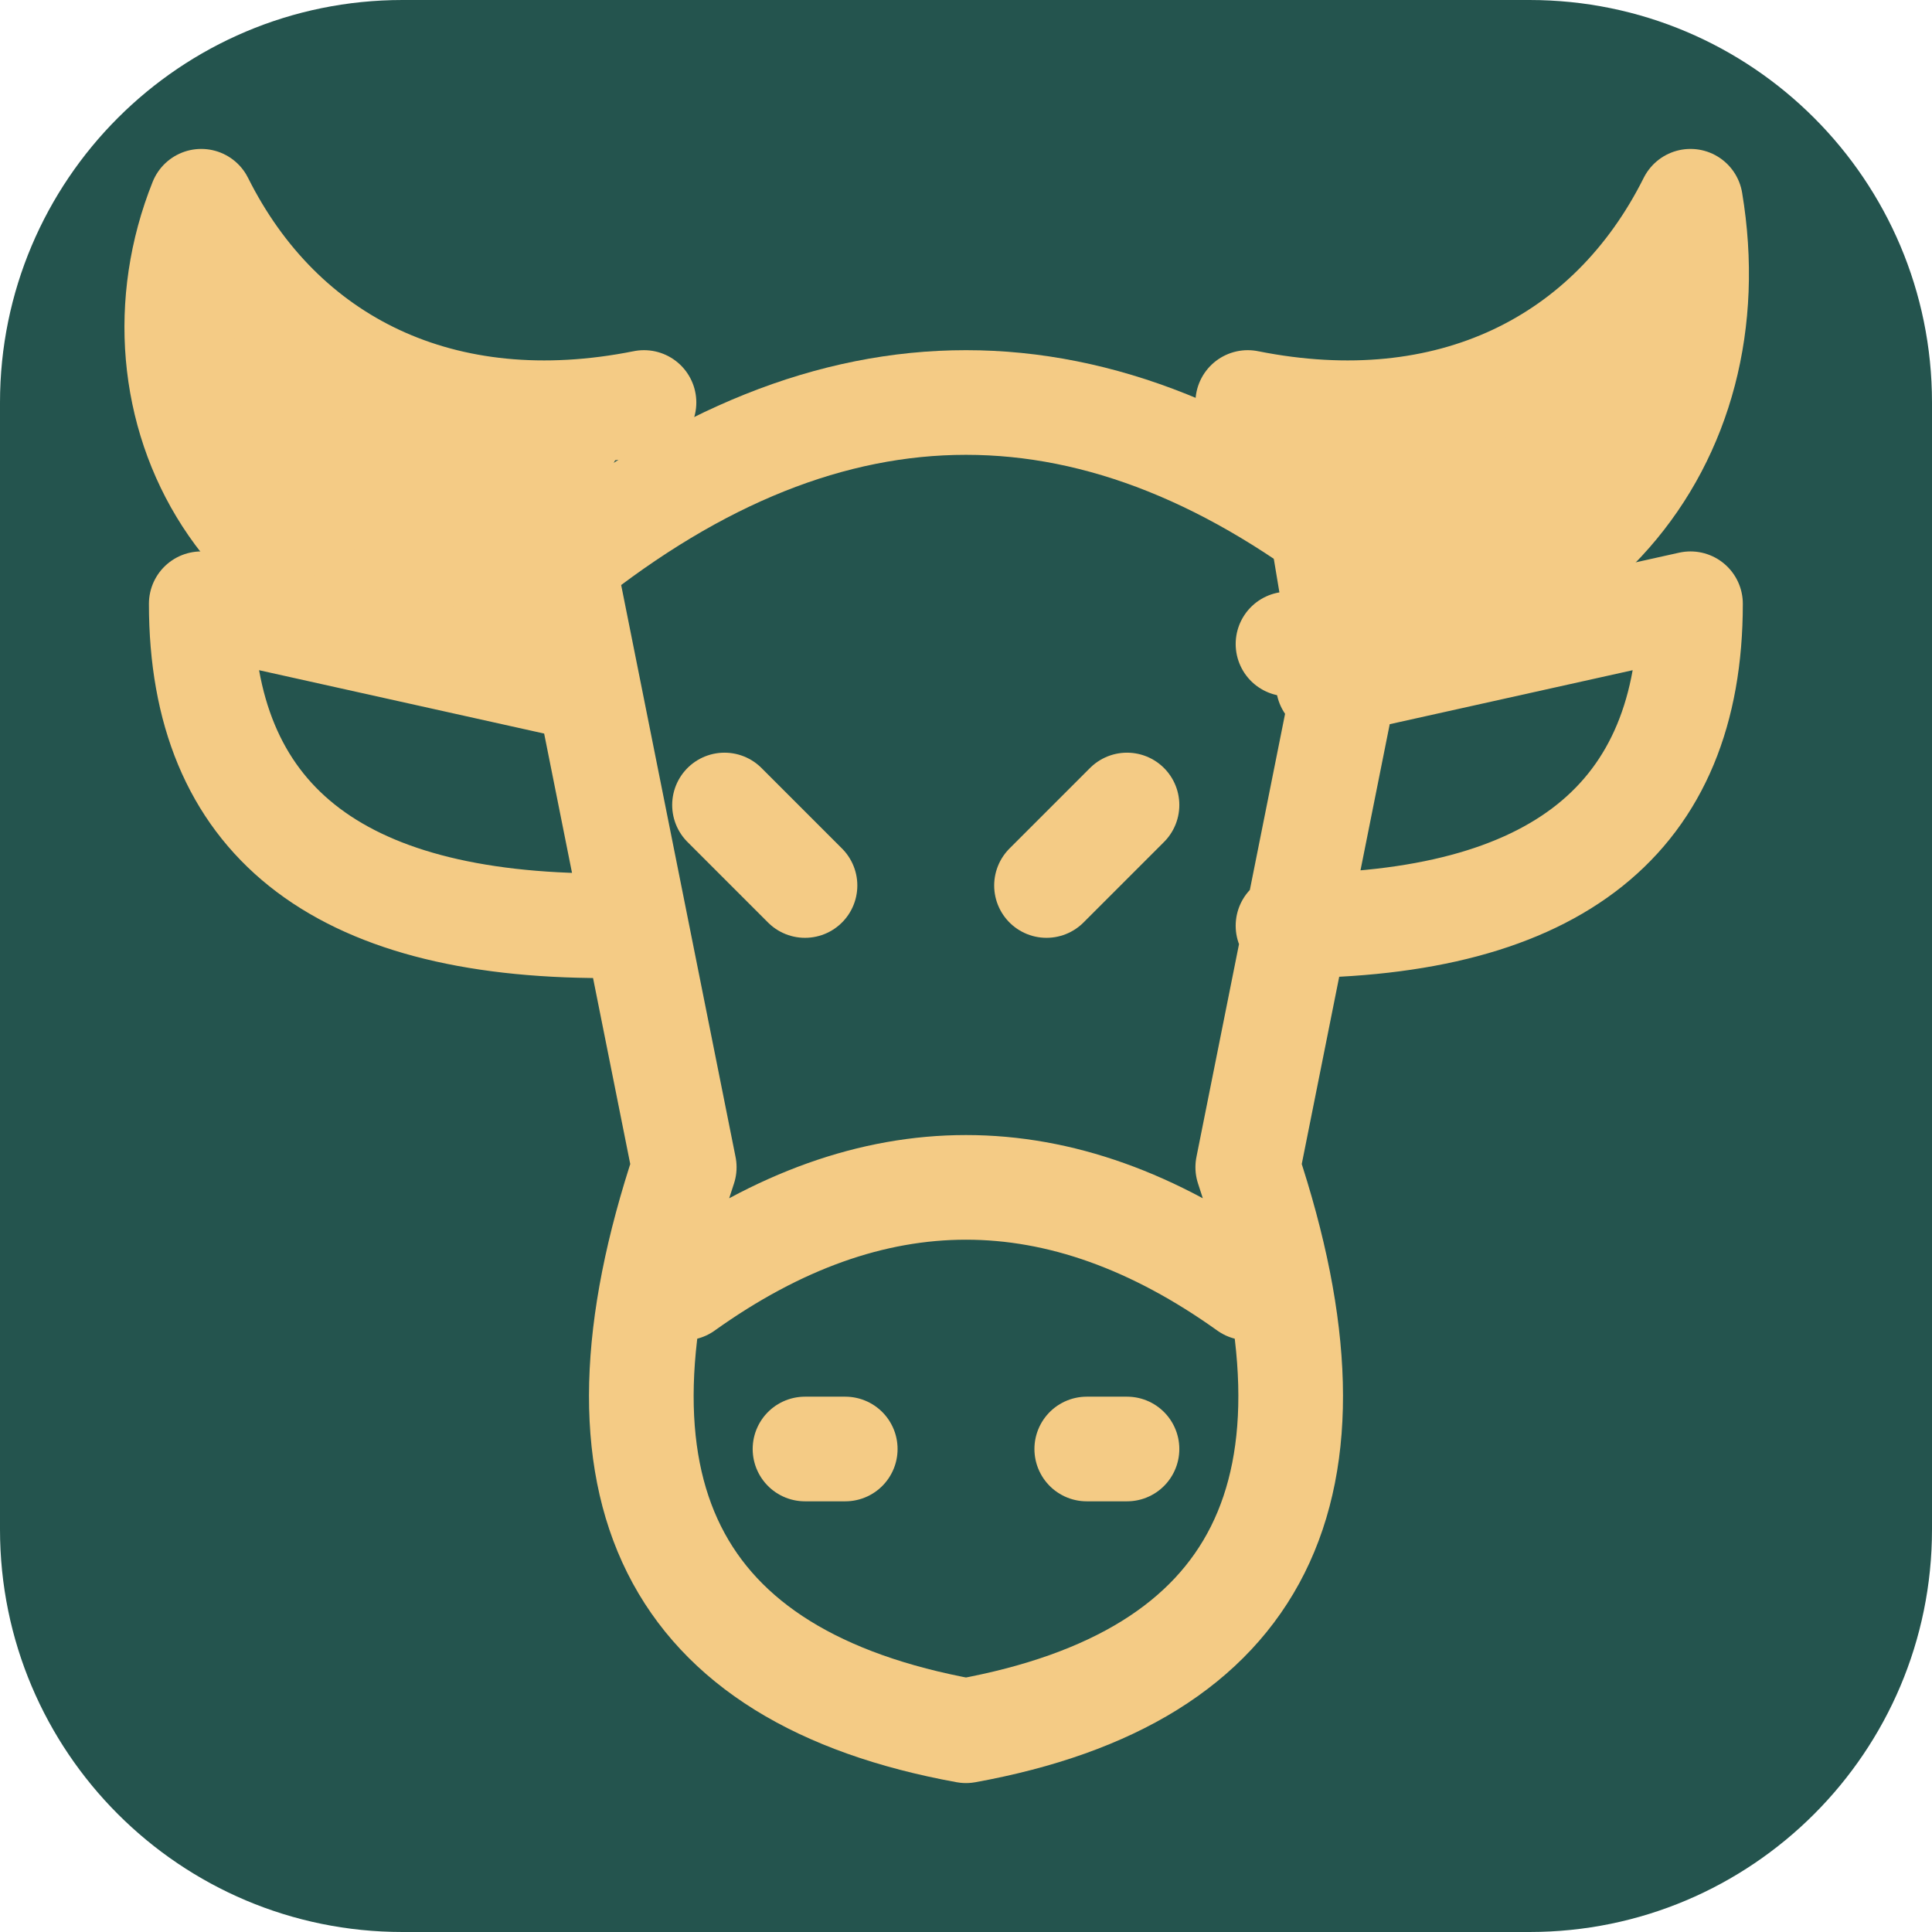
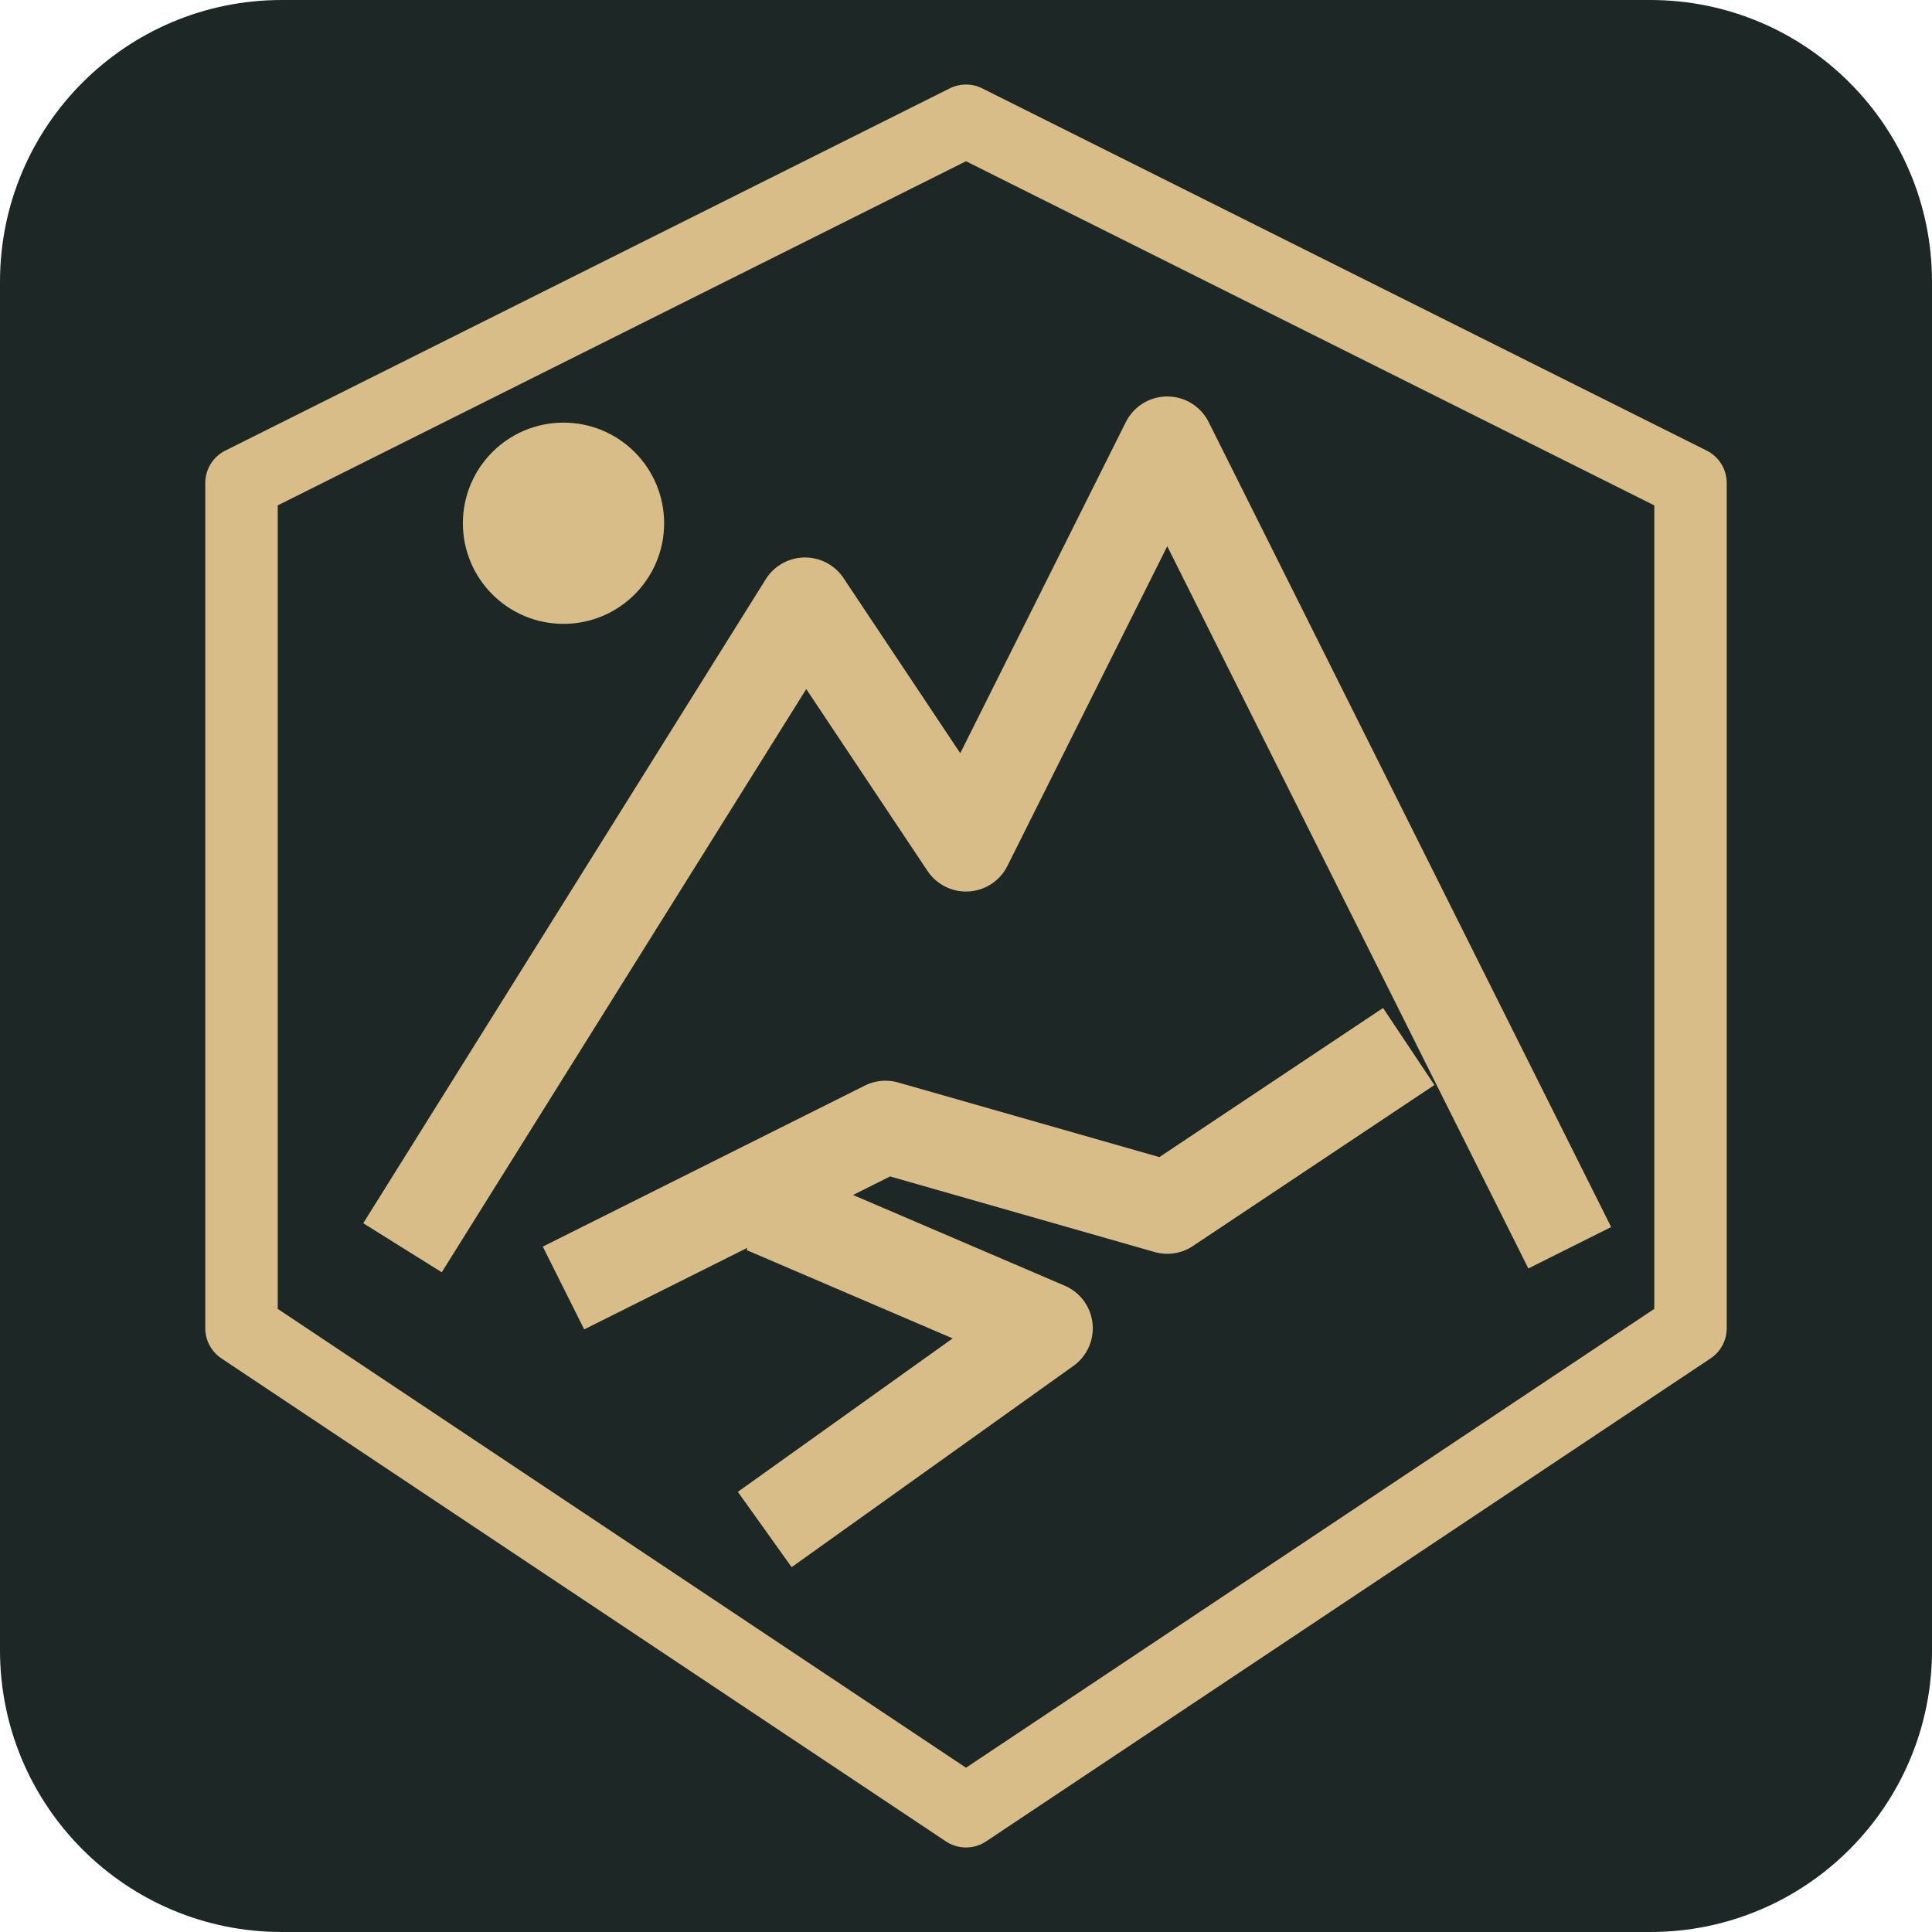
<svg xmlns="http://www.w3.org/2000/svg" viewBox="0 0 48 48">
-   <rect width="48" height="48" rx="10" fill="#24544e" />
-   <g stroke="#f4cb85" fill="none" stroke-width="2.6" stroke-linecap="round" stroke-linejoin="round">
-     <path d="M13 16C6 16 3 10 5 5c2 4 6 6 11 5m16 6c7 0 11-5 10-11-2 4-6 6-11 5" fill="#f4cb85" />
-     <path d="M14 14q10-8 20 0l-3 15q4 12-7 14-11-2-7-14zM14 17 5 15q0 8 10 8m18-6 9-2q0 8-10 8M17 32q7-5 14 0m-13-12 2 2m8-2-2 2m-6 14h1m6 0h1" />
+   <rect width="48" height="48" rx="7" fill="#1d2725" />
+   <g color="#d8bd89" stroke="currentColor" fill="none" stroke-width="1.8" stroke-linejoin="round">
+     <path d="M24 3 42 12v21L24 45 6 33V12z" />
+     <path d="M10 31 20 15l4 6 5-10 10 20M14 32l8-4 7 2 6-4M19 38l7-5-7-3" stroke-width="2.3" />
+     <circle cx="14" cy="13" r="1.6" fill="currentColor" />
  </g>
</svg>
